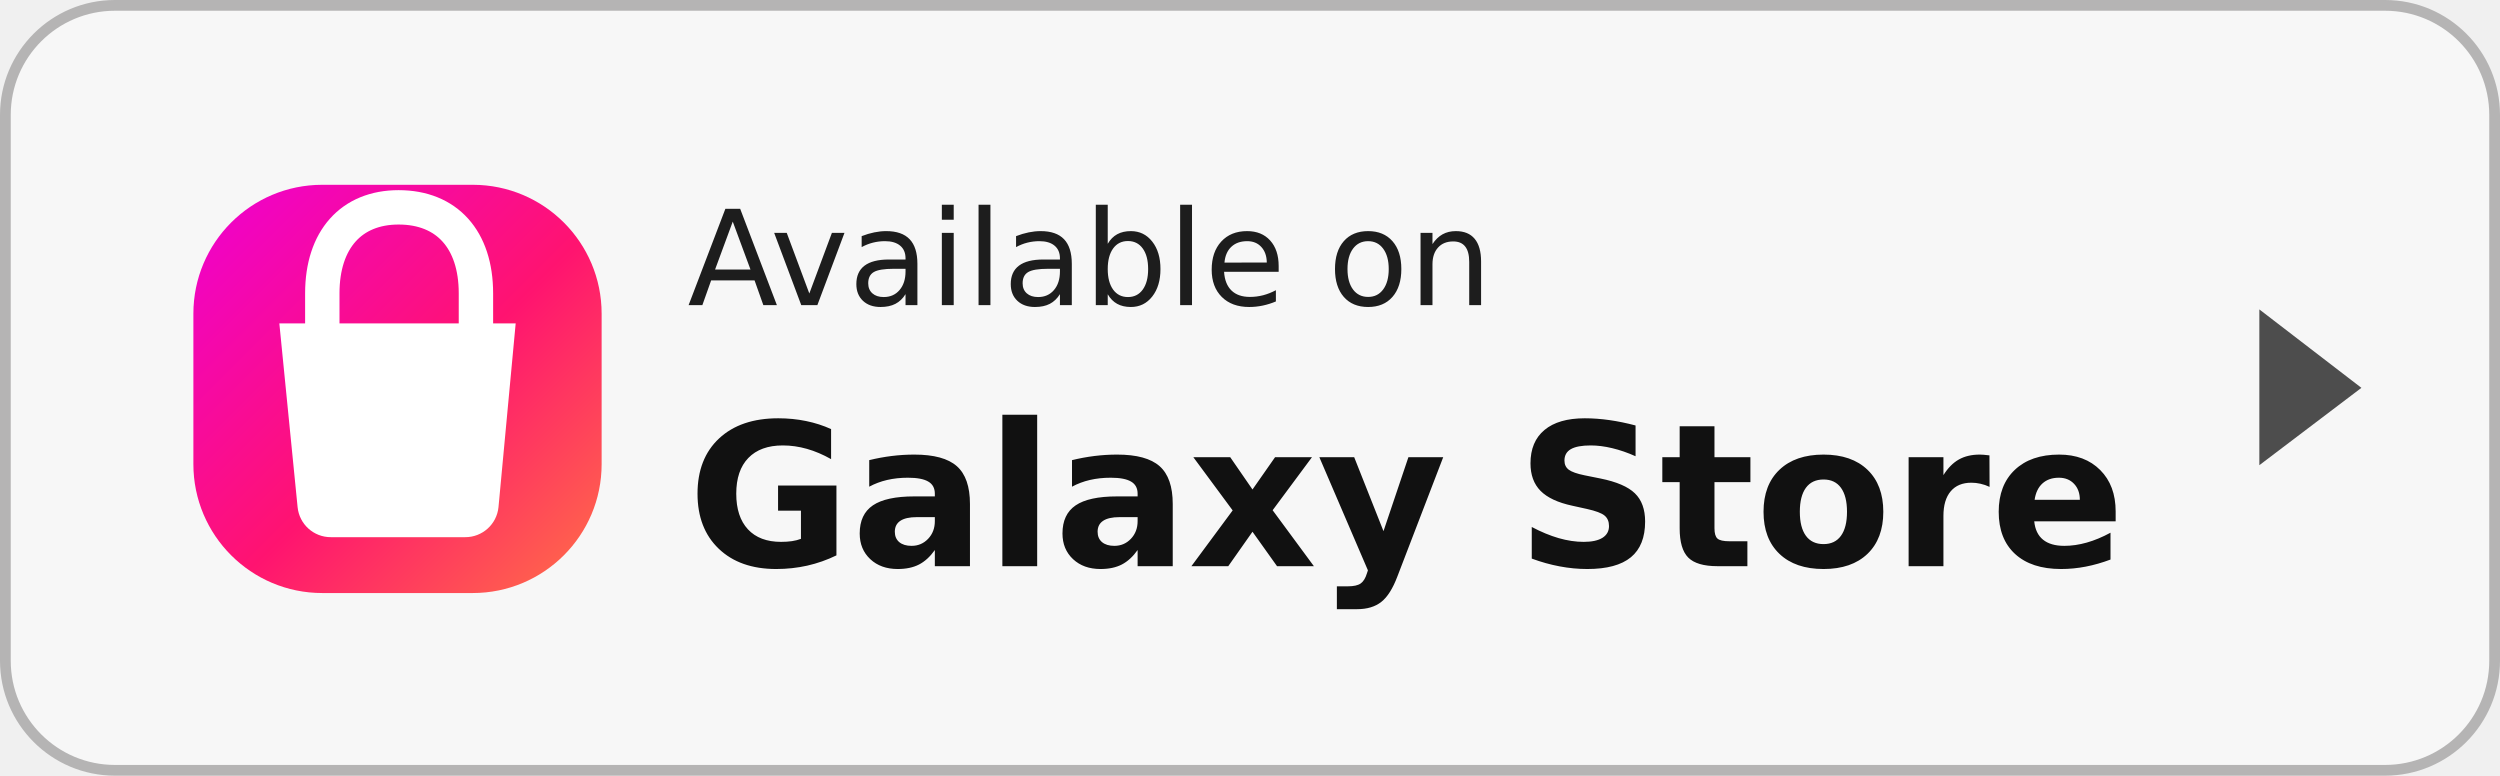
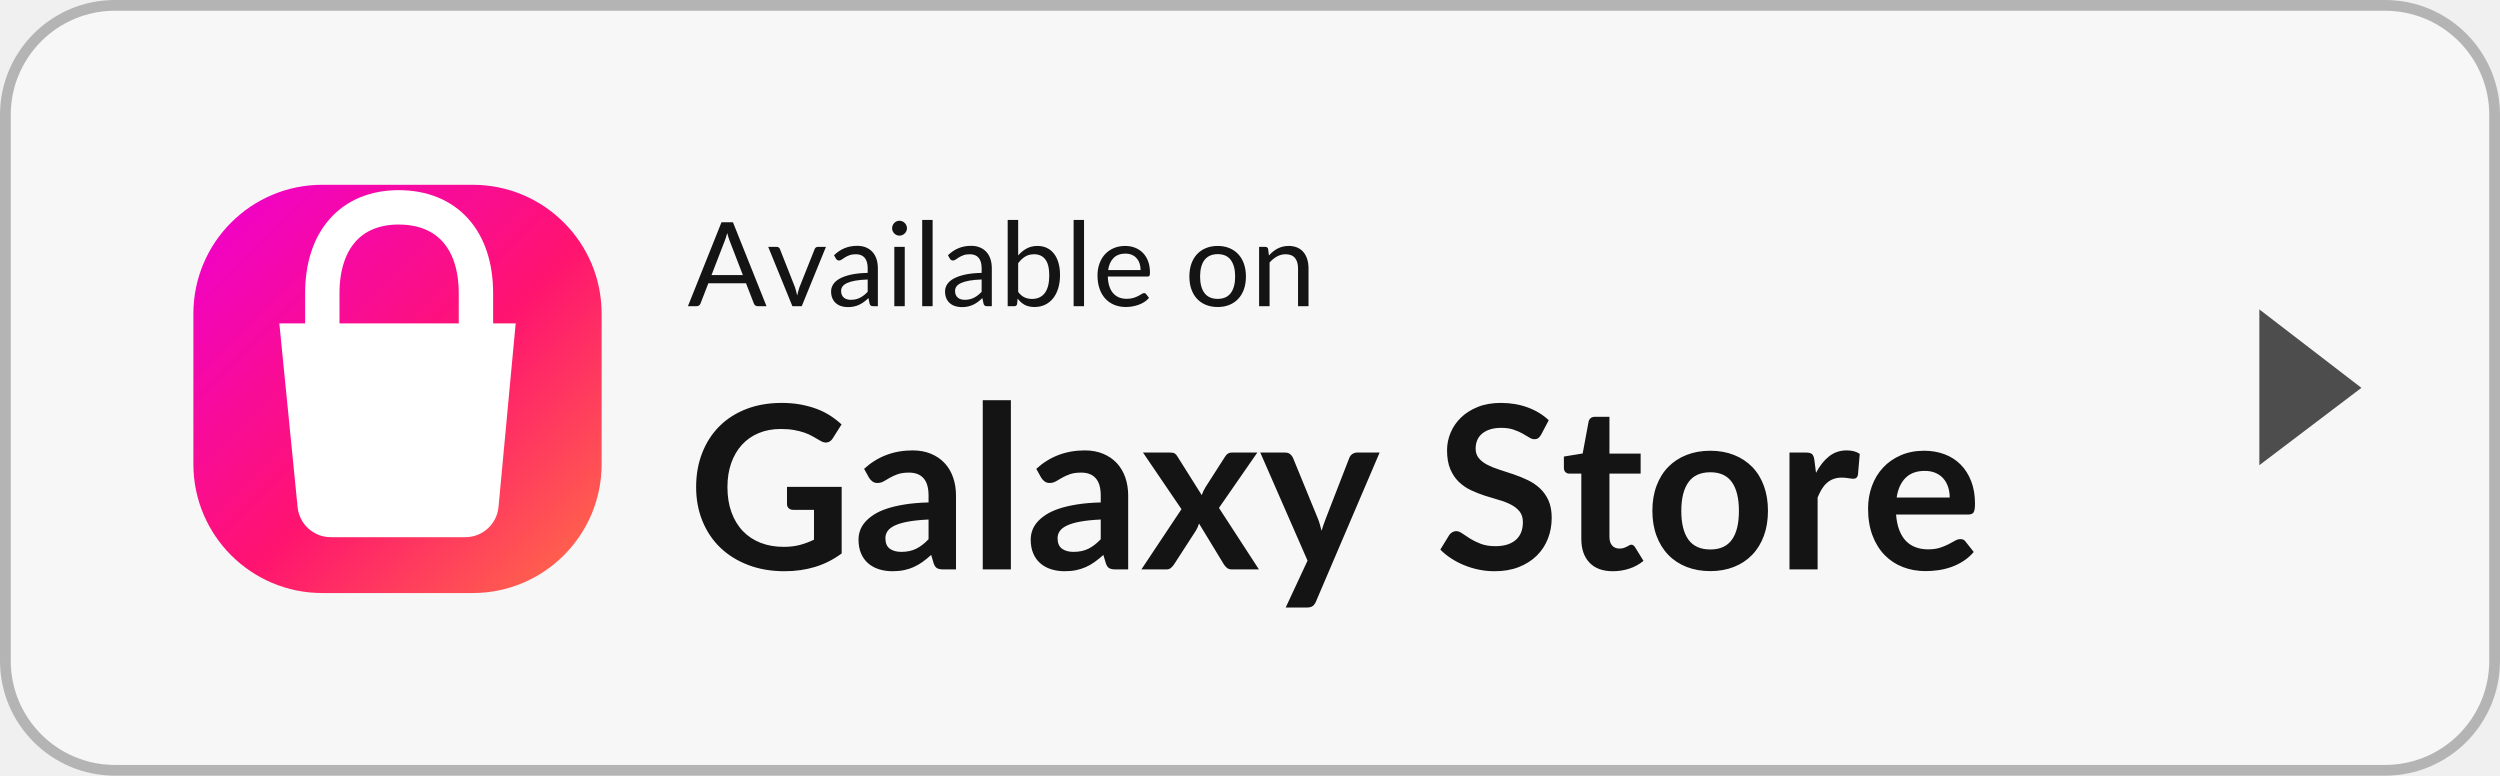
<svg xmlns="http://www.w3.org/2000/svg" width="232.7" height="72.2" viewBox="0 0 232.7 72.2" role="img" aria-label="Available on Galaxy Store" preserveAspectRatio="xMidYMid meet">
+   <rect x="0.5" y="0.5" width="231.7" height="71.2" rx="10.2" fill="#F7F7F7" stroke="#B5B4B4" stroke-width="1" />
  <defs>
    <linearGradient id="gxy" x1="0" y1="0" x2="1" y2="1">
      <stop stop-color="#ee00d3" />
      <stop offset=".54" stop-color="#ff1370" />
      <stop offset="1" stop-color="#ff7046" />
    </linearGradient>
  </defs>
-   <rect x="0.5" y="0.5" width="231.7" height="71.2" rx="10.2" fill="#F7F7F7" stroke="#B5B4B4" />
-   <path d="M210.3 28.8 L219.8 36.1 L210.3 43.3Z" fill="#4D4D4D" />
  <rect x="18" y="17.2" width="38" height="38" rx="12" fill="url(#gxy)" />
  <path d="M30 30.5v-3.2c0-5 2.7-8 7.1-8 4.5 0 7.2 3 7.2 8v3.2" fill="none" stroke="white" stroke-width="3.2" stroke-linecap="round" />
  <path d="M26 30.1H48l-1.6 17.1a3.1 3.1 0 0 1-3.1 2.8H30.8a3.1 3.1 0 0 1-3.1-2.8Z" fill="white" />
-   <path d="M4.205,7.772 L2.558,3.309 L5.856,3.309 L4.205,7.772 Z M3.519,8.967 L4.895,8.967 L8.312,0.000 L7.051,0.000 L6.235,2.300 L2.193,2.300 L1.376,0.000 L0.096,0.000 L3.519,8.967 Z M8.059,6.727 L9.229,6.727 L11.332,1.082 L13.434,6.727 L14.605,6.727 L12.081,0.000 L10.580,0.000 L8.059,6.727 Z M19.187,3.381 Q17.848,3.381 17.331,3.075 Q16.814,2.769 16.814,2.030 Q16.814,1.441 17.202,1.095 Q17.590,0.751 18.255,0.751 Q19.176,0.751 19.731,1.403 Q20.287,2.054 20.287,3.135 L20.287,3.381 L19.187,3.381 Z M21.392,3.838 L21.392,0.000 L20.287,0.000 L20.287,1.021 Q19.908,0.409 19.343,0.117 Q18.778,-0.175 17.961,-0.175 Q16.929,-0.175 16.318,0.406 Q15.709,0.986 15.709,1.958 Q15.709,3.092 16.468,3.669 Q17.229,4.245 18.736,4.245 L20.287,4.245 L20.287,4.355 Q20.287,5.118 19.785,5.535 Q19.283,5.952 18.376,5.952 Q17.800,5.952 17.252,5.814 Q16.706,5.675 16.203,5.399 L16.203,6.421 Q16.808,6.655 17.379,6.771 Q17.950,6.888 18.490,6.888 Q19.950,6.888 20.671,6.131 Q21.392,5.375 21.392,3.838 Z M23.667,6.727 L24.772,6.727 L24.772,0.000 L23.667,0.000 L23.667,6.727 Z M23.667,9.346 L24.772,9.346 L24.772,7.945 L23.667,7.945 L23.667,9.346 Z M27.084,9.346 L28.189,9.346 L28.189,0.000 L27.084,0.000 L27.084,9.346 Z M33.559,3.381 Q32.220,3.381 31.703,3.075 Q31.186,2.769 31.186,2.030 Q31.186,1.441 31.574,1.095 Q31.962,0.751 32.627,0.751 Q33.548,0.751 34.103,1.403 Q34.659,2.054 34.659,3.135 L34.659,3.381 L33.559,3.381 Z M35.764,3.838 L35.764,0.000 L34.659,0.000 L34.659,1.021 Q34.280,0.409 33.715,0.117 Q33.150,-0.175 32.333,-0.175 Q31.301,-0.175 30.690,0.406 Q30.081,0.986 30.081,1.958 Q30.081,3.092 30.840,3.669 Q31.601,4.245 33.108,4.245 L34.659,4.245 L34.659,4.355 Q34.659,5.118 34.157,5.535 Q33.655,5.952 32.748,5.952 Q32.172,5.952 31.624,5.814 Q31.078,5.675 30.575,5.399 L30.575,6.421 Q31.180,6.655 31.751,6.771 Q32.322,6.888 32.862,6.888 Q34.322,6.888 35.043,6.131 Q35.764,5.375 35.764,3.838 Z M42.869,3.358 Q42.869,4.576 42.367,5.270 Q41.865,5.964 40.989,5.964 Q40.111,5.964 39.609,5.270 Q39.108,4.576 39.108,3.358 Q39.108,2.139 39.609,1.445 Q40.111,0.751 40.989,0.751 Q41.865,0.751 42.367,1.445 Q42.869,2.139 42.869,3.358 Z M39.108,5.706 Q39.457,6.306 39.988,6.596 Q40.520,6.888 41.258,6.888 Q42.484,6.888 43.249,5.916 Q44.016,4.943 44.016,3.358 Q44.016,1.772 43.249,0.798 Q42.484,-0.175 41.258,-0.175 Q40.520,-0.175 39.988,0.117 Q39.457,0.409 39.108,1.009 L39.108,0.000 L37.997,0.000 L37.997,9.346 L39.108,9.346 L39.108,5.706 Z M45.847,9.346 L46.952,9.346 L46.952,0.000 L45.847,0.000 L45.847,9.346 Z M55.018,3.640 L55.018,3.100 L49.937,3.100 Q50.010,1.958 50.625,1.361 Q51.240,0.763 52.339,0.763 Q52.975,0.763 53.573,0.919 Q54.170,1.074 54.760,1.388 L54.760,0.342 Q54.165,0.090 53.540,-0.042 Q52.915,-0.175 52.274,-0.175 Q50.663,-0.175 49.723,0.761 Q48.783,1.699 48.783,3.298 Q48.783,4.949 49.675,5.917 Q50.567,6.888 52.081,6.888 Q53.438,6.888 54.228,6.014 Q55.018,5.141 55.018,3.640 Z M53.913,3.965 Q53.901,4.870 53.406,5.410 Q52.910,5.952 52.093,5.952 Q51.168,5.952 50.613,5.429 Q50.058,4.907 49.973,3.957 L53.913,3.965 Z M63.347,5.952 Q62.459,5.952 61.942,5.258 Q61.425,4.564 61.425,3.358 Q61.425,2.151 61.938,1.457 Q62.453,0.763 63.347,0.763 Q64.231,0.763 64.746,1.459 Q65.263,2.156 65.263,3.358 Q65.263,4.553 64.746,5.252 Q64.231,5.952 63.347,5.952 Z M63.347,6.888 Q64.789,6.888 65.611,5.950 Q66.436,5.014 66.436,3.358 Q66.436,1.707 65.611,0.765 Q64.789,-0.175 63.347,-0.175 Q61.900,-0.175 61.079,0.765 Q60.261,1.707 60.261,3.358 Q60.261,5.014 61.079,5.950 Q61.900,6.888 63.347,6.888 Z M73.859,4.061 L73.859,0.000 L72.754,0.000 L72.754,4.024 Q72.754,4.980 72.381,5.452 Q72.008,5.927 71.265,5.927 Q70.369,5.927 69.852,5.356 Q69.335,4.787 69.335,3.801 L69.335,0.000 L68.224,0.000 L68.224,6.727 L69.335,6.727 L69.335,5.681 Q69.733,6.288 70.269,6.588 Q70.807,6.888 71.511,6.888 Q72.669,6.888 73.263,6.171 Q73.859,5.454 73.859,4.061 Z" transform="translate(64.00 28.40) scale(1 -1)" fill="#1D1D1D" />
-   <path d="M13.856,1.006 Q12.552,0.371 11.149,0.052 Q9.746,-0.264 8.251,-0.264 Q4.872,-0.264 2.898,1.626 Q0.925,3.515 0.925,6.747 Q0.925,10.016 2.933,11.891 Q4.944,13.766 8.442,13.766 Q9.790,13.766 11.025,13.511 Q12.262,13.259 13.358,12.761 L13.358,9.964 Q12.227,10.604 11.109,10.920 Q9.990,11.239 8.865,11.239 Q6.785,11.239 5.657,10.074 Q4.530,8.912 4.530,6.747 Q4.530,4.602 5.617,3.431 Q6.703,2.263 8.703,2.263 Q9.248,2.263 9.715,2.330 Q10.181,2.400 10.552,2.545 L10.552,5.170 L8.422,5.170 L8.422,7.509 L13.856,7.509 L13.856,1.006 Z M21.328,4.565 Q20.313,4.565 19.800,4.220 Q19.290,3.878 19.290,3.205 Q19.290,2.591 19.702,2.240 Q20.116,1.892 20.850,1.892 Q21.763,1.892 22.389,2.547 Q23.015,3.205 23.015,4.194 L23.015,4.565 L21.328,4.565 Z M26.284,5.788 L26.284,0.000 L23.015,0.000 L23.015,1.504 Q22.362,0.580 21.545,0.156 Q20.731,-0.264 19.563,-0.264 Q17.986,-0.264 17.004,0.655 Q16.021,1.577 16.021,3.043 Q16.021,4.828 17.247,5.660 Q18.476,6.495 21.102,6.495 L23.015,6.495 L23.015,6.747 Q23.015,7.518 22.406,7.874 Q21.800,8.234 20.513,8.234 Q19.473,8.234 18.575,8.025 Q17.679,7.816 16.908,7.399 L16.908,9.871 Q17.951,10.126 19.001,10.257 Q20.053,10.387 21.102,10.387 Q23.846,10.387 25.064,9.306 Q26.284,8.225 26.284,5.788 Z M29.300,14.094 L32.540,14.094 L32.540,0.000 L29.300,0.000 L29.300,14.094 Z M40.202,4.565 Q39.188,4.565 38.675,4.220 Q38.165,3.878 38.165,3.205 Q38.165,2.591 38.576,2.240 Q38.991,1.892 39.724,1.892 Q40.637,1.892 41.263,2.547 Q41.889,3.205 41.889,4.194 L41.889,4.565 L40.202,4.565 Z M45.158,5.788 L45.158,0.000 L41.889,0.000 L41.889,1.504 Q41.237,0.580 40.419,0.156 Q39.605,-0.264 38.437,-0.264 Q36.860,-0.264 35.878,0.655 Q34.895,1.577 34.895,3.043 Q34.895,4.828 36.121,5.660 Q37.350,6.495 39.976,6.495 L41.889,6.495 L41.889,6.747 Q41.889,7.518 41.280,7.874 Q40.674,8.234 39.388,8.234 Q38.347,8.234 37.449,8.025 Q36.553,7.816 35.782,7.399 L35.782,9.871 Q36.826,10.126 37.875,10.257 Q38.927,10.387 39.976,10.387 Q42.720,10.387 43.938,9.306 Q45.158,8.225 45.158,5.788 Z M50.736,5.191 L47.076,10.144 L50.510,10.144 L52.582,7.138 L54.683,10.144 L58.118,10.144 L54.457,5.208 L58.297,0.000 L54.866,0.000 L52.582,3.205 L50.327,0.000 L46.896,0.000 L50.736,5.191 Z M58.805,10.144 L62.048,10.144 L64.775,3.260 L67.094,10.144 L70.334,10.144 L66.068,-0.959 Q65.427,-2.655 64.569,-3.327 Q63.714,-4.002 62.312,-4.002 L60.436,-4.002 L60.436,-1.875 L61.451,-1.875 Q62.274,-1.875 62.648,-1.611 Q63.025,-1.351 63.233,-0.669 L63.326,-0.388 L58.805,10.144 Z M88.238,13.097 L88.238,10.233 Q87.125,10.732 86.065,10.984 Q85.007,11.239 84.065,11.239 Q82.816,11.239 82.216,10.894 Q81.619,10.552 81.619,9.828 Q81.619,9.283 82.022,8.978 Q82.425,8.677 83.485,8.460 L84.969,8.161 Q87.224,7.706 88.175,6.782 Q89.128,5.860 89.128,4.156 Q89.128,1.921 87.801,0.829 Q86.473,-0.264 83.746,-0.264 Q82.462,-0.264 81.167,-0.017 Q79.871,0.226 78.576,0.707 L78.576,3.649 Q79.871,2.962 81.080,2.611 Q82.288,2.263 83.413,2.263 Q84.555,2.263 85.161,2.643 Q85.766,3.026 85.766,3.733 Q85.766,4.365 85.355,4.709 Q84.943,5.054 83.711,5.327 L82.361,5.625 Q80.332,6.060 79.393,7.011 Q78.457,7.961 78.457,9.573 Q78.457,11.593 79.761,12.679 Q81.065,13.766 83.511,13.766 Q84.627,13.766 85.804,13.598 Q86.981,13.430 88.238,13.097 Z M95.583,13.024 L95.583,10.144 L98.928,10.144 L98.928,7.825 L95.583,7.825 L95.583,3.524 Q95.583,2.817 95.864,2.568 Q96.146,2.319 96.980,2.319 L98.647,2.319 L98.647,0.000 L95.864,0.000 Q93.946,0.000 93.143,0.800 Q92.343,1.603 92.343,3.524 L92.343,7.825 L90.729,7.825 L90.729,10.144 L92.343,10.144 L92.343,13.024 L95.583,13.024 Z M105.737,8.068 Q104.659,8.068 104.093,7.295 Q103.528,6.521 103.528,5.063 Q103.528,3.605 104.093,2.829 Q104.659,2.055 105.737,2.055 Q106.797,2.055 107.357,2.829 Q107.919,3.605 107.919,5.063 Q107.919,6.521 107.357,7.295 Q106.797,8.068 105.737,8.068 Z M105.737,10.387 Q108.354,10.387 109.826,8.973 Q111.298,7.561 111.298,5.063 Q111.298,2.562 109.826,1.148 Q108.354,-0.264 105.737,-0.264 Q103.111,-0.264 101.630,1.148 Q100.149,2.562 100.149,5.063 Q100.149,7.561 101.630,8.973 Q103.111,10.387 105.737,10.387 Z M121.189,7.382 Q120.763,7.582 120.340,7.674 Q119.920,7.770 119.494,7.770 Q118.245,7.770 117.569,6.967 Q116.894,6.167 116.894,4.675 L116.894,0.000 L113.654,0.000 L113.654,10.144 L116.894,10.144 L116.894,8.477 Q117.520,9.474 118.329,9.929 Q119.140,10.387 120.273,10.387 Q120.436,10.387 120.624,10.372 Q120.815,10.361 121.178,10.314 L121.189,7.382 Z M132.925,5.098 L132.925,4.176 L125.346,4.176 Q125.462,3.034 126.169,2.463 Q126.876,1.892 128.143,1.892 Q129.166,1.892 130.238,2.197 Q131.313,2.501 132.446,3.116 L132.446,0.617 Q131.296,0.183 130.145,-0.041 Q128.995,-0.264 127.844,-0.264 Q125.091,-0.264 123.563,1.136 Q122.039,2.536 122.039,5.063 Q122.039,7.544 123.537,8.964 Q125.036,10.387 127.664,10.387 Q130.055,10.387 131.490,8.947 Q132.925,7.509 132.925,5.098 Z M129.592,6.176 Q129.592,7.100 129.053,7.666 Q128.514,8.234 127.644,8.234 Q126.702,8.234 126.114,7.703 Q125.526,7.173 125.381,6.176 L129.592,6.176 Z" transform="translate(64.00 52.70) scale(1 -1)" fill="#111111" />
+   <path fill="#141414" d="M69.145 25.601 67.919 22.423Q67.864 22.282 67.804 22.094Q67.744 21.905 67.69 21.693Q67.575 22.134 67.455 22.429L66.229 25.601ZM71.347 28.5H70.529Q70.387 28.5 70.3 28.429Q70.213 28.358 70.169 28.249L69.439 26.364H65.935L65.204 28.249Q65.172 28.347 65.079 28.424Q64.986 28.5 64.85 28.5H64.033L67.156 20.69H68.224ZM76.878 22.979 74.627 28.5H73.755L71.505 22.979H72.295Q72.415 22.979 72.491 23.039Q72.567 23.099 72.595 23.181L73.995 26.734Q74.061 26.936 74.11 27.127Q74.159 27.317 74.202 27.508Q74.246 27.317 74.295 27.127Q74.344 26.936 74.415 26.734L75.832 23.181Q75.865 23.094 75.941 23.036Q76.017 22.979 76.121 22.979ZM80.764 26.015Q80.094 26.037 79.622 26.121Q79.151 26.206 78.854 26.342Q78.557 26.478 78.423 26.663Q78.29 26.849 78.29 27.078Q78.29 27.296 78.361 27.454Q78.432 27.612 78.554 27.712Q78.677 27.813 78.843 27.86Q79.009 27.906 79.2 27.906Q79.456 27.906 79.669 27.854Q79.881 27.802 80.069 27.704Q80.257 27.606 80.429 27.47Q80.601 27.334 80.764 27.159ZM77.63 23.758Q78.088 23.317 78.617 23.099Q79.146 22.881 79.789 22.881Q80.252 22.881 80.612 23.034Q80.971 23.186 81.217 23.459Q81.462 23.731 81.587 24.118Q81.712 24.505 81.712 24.968V28.5H81.282Q81.14 28.5 81.064 28.454Q80.988 28.407 80.944 28.271L80.835 27.748Q80.617 27.95 80.41 28.105Q80.203 28.26 79.974 28.366Q79.745 28.473 79.486 28.53Q79.227 28.587 78.911 28.587Q78.59 28.587 78.306 28.497Q78.023 28.407 77.813 28.227Q77.603 28.048 77.481 27.772Q77.358 27.497 77.358 27.121Q77.358 26.794 77.538 26.492Q77.718 26.189 78.121 25.955Q78.524 25.721 79.173 25.571Q79.821 25.421 80.764 25.399V24.968Q80.764 24.325 80.486 23.996Q80.208 23.666 79.674 23.666Q79.314 23.666 79.072 23.756Q78.829 23.846 78.652 23.957Q78.475 24.069 78.347 24.159Q78.219 24.249 78.094 24.249Q77.996 24.249 77.925 24.197Q77.854 24.145 77.805 24.069ZM84.214 22.979V28.5H83.244V22.979ZM84.421 21.246Q84.421 21.388 84.364 21.51Q84.307 21.633 84.211 21.728Q84.116 21.824 83.988 21.878Q83.86 21.933 83.718 21.933Q83.576 21.933 83.454 21.878Q83.331 21.824 83.238 21.728Q83.146 21.633 83.091 21.51Q83.037 21.388 83.037 21.246Q83.037 21.104 83.091 20.976Q83.146 20.848 83.238 20.753Q83.331 20.657 83.454 20.603Q83.576 20.548 83.718 20.548Q83.86 20.548 83.988 20.603Q84.116 20.657 84.211 20.753Q84.307 20.848 84.364 20.976Q84.421 21.104 84.421 21.246ZM86.808 20.472V28.5H85.838V20.472ZM91.37 26.015Q90.7 26.037 90.228 26.121Q89.757 26.206 89.46 26.342Q89.163 26.478 89.029 26.663Q88.896 26.849 88.896 27.078Q88.896 27.296 88.966 27.454Q89.037 27.612 89.16 27.712Q89.283 27.813 89.449 27.86Q89.615 27.906 89.806 27.906Q90.062 27.906 90.274 27.854Q90.487 27.802 90.675 27.704Q90.863 27.606 91.035 27.47Q91.206 27.334 91.37 27.159ZM88.236 23.758Q88.694 23.317 89.223 23.099Q89.751 22.881 90.394 22.881Q90.858 22.881 91.217 23.034Q91.577 23.186 91.822 23.459Q92.067 23.731 92.193 24.118Q92.318 24.505 92.318 24.968V28.5H91.888Q91.746 28.5 91.67 28.454Q91.593 28.407 91.55 28.271L91.441 27.748Q91.223 27.95 91.016 28.105Q90.809 28.26 90.58 28.366Q90.351 28.473 90.092 28.53Q89.833 28.587 89.517 28.587Q89.195 28.587 88.912 28.497Q88.629 28.407 88.419 28.227Q88.209 28.048 88.086 27.772Q87.964 27.497 87.964 27.121Q87.964 26.794 88.143 26.492Q88.323 26.189 88.727 25.955Q89.13 25.721 89.778 25.571Q90.427 25.421 91.37 25.399V24.968Q91.37 24.325 91.092 23.996Q90.814 23.666 90.28 23.666Q89.92 23.666 89.678 23.756Q89.435 23.846 89.258 23.957Q89.081 24.069 88.953 24.159Q88.825 24.249 88.699 24.249Q88.601 24.249 88.53 24.197Q88.46 24.145 88.411 24.069ZM94.771 27.17Q95.038 27.53 95.357 27.677Q95.675 27.824 96.057 27.824Q96.836 27.824 97.25 27.274Q97.665 26.723 97.665 25.633Q97.665 24.62 97.297 24.143Q96.929 23.666 96.248 23.666Q95.773 23.666 95.422 23.884Q95.07 24.102 94.771 24.5ZM94.771 23.775Q95.12 23.372 95.558 23.132Q95.997 22.892 96.569 22.892Q97.054 22.892 97.444 23.077Q97.834 23.263 98.106 23.614Q98.379 23.966 98.523 24.467Q98.667 24.968 98.667 25.595Q98.667 26.265 98.504 26.816Q98.34 27.366 98.033 27.756Q97.725 28.146 97.283 28.361Q96.842 28.576 96.291 28.576Q95.746 28.576 95.373 28.372Q95 28.168 94.722 27.791L94.673 28.293Q94.629 28.5 94.422 28.5H93.795V20.472H94.771ZM100.902 20.472V28.5H99.932V20.472ZM106.167 25.137Q106.167 24.799 106.071 24.519Q105.976 24.238 105.793 24.034Q105.611 23.829 105.349 23.718Q105.088 23.606 104.755 23.606Q104.058 23.606 103.651 24.012Q103.245 24.418 103.147 25.137ZM106.951 27.726Q106.772 27.944 106.521 28.105Q106.27 28.266 105.984 28.369Q105.698 28.473 105.393 28.525Q105.088 28.576 104.788 28.576Q104.216 28.576 103.733 28.383Q103.251 28.189 102.899 27.816Q102.548 27.443 102.352 26.892Q102.155 26.342 102.155 25.628Q102.155 25.05 102.333 24.549Q102.51 24.047 102.842 23.679Q103.175 23.312 103.654 23.102Q104.134 22.892 104.733 22.892Q105.229 22.892 105.652 23.058Q106.074 23.224 106.382 23.538Q106.69 23.851 106.864 24.312Q107.039 24.772 107.039 25.361Q107.039 25.59 106.99 25.666Q106.941 25.742 106.804 25.742H103.115Q103.131 26.265 103.259 26.652Q103.387 27.039 103.616 27.298Q103.845 27.557 104.161 27.685Q104.477 27.813 104.87 27.813Q105.235 27.813 105.499 27.729Q105.763 27.644 105.954 27.546Q106.145 27.448 106.273 27.364Q106.401 27.279 106.494 27.279Q106.614 27.279 106.679 27.372ZM113.344 22.892Q113.949 22.892 114.434 23.094Q114.919 23.295 115.263 23.666Q115.606 24.036 115.789 24.562Q115.971 25.088 115.971 25.737Q115.971 26.391 115.789 26.914Q115.606 27.437 115.263 27.808Q114.919 28.178 114.434 28.377Q113.949 28.576 113.344 28.576Q112.734 28.576 112.246 28.377Q111.758 28.178 111.415 27.808Q111.072 27.437 110.889 26.914Q110.707 26.391 110.707 25.737Q110.707 25.088 110.889 24.562Q111.072 24.036 111.415 23.666Q111.758 23.295 112.246 23.094Q112.734 22.892 113.344 22.892ZM113.344 27.819Q114.162 27.819 114.565 27.271Q114.968 26.723 114.968 25.742Q114.968 24.756 114.565 24.205Q114.162 23.655 113.344 23.655Q112.93 23.655 112.622 23.797Q112.314 23.938 112.11 24.205Q111.906 24.472 111.805 24.862Q111.704 25.252 111.704 25.742Q111.704 26.723 112.11 27.271Q112.516 27.819 113.344 27.819ZM118.113 23.78Q118.293 23.579 118.495 23.415Q118.696 23.252 118.922 23.134Q119.149 23.017 119.402 22.955Q119.655 22.892 119.95 22.892Q120.402 22.892 120.748 23.042Q121.094 23.192 121.326 23.467Q121.557 23.742 121.677 24.129Q121.797 24.516 121.797 24.985V28.5H120.822V24.985Q120.822 24.358 120.536 24.012Q120.249 23.666 119.666 23.666Q119.236 23.666 118.862 23.873Q118.489 24.08 118.173 24.434V28.5H117.197V22.979H117.781Q117.988 22.979 118.037 23.181Z" />
+   <path fill="#141414" d="M78.342 45.315V51.516Q77.176 52.375 75.856 52.772Q74.536 53.17 73.031 53.17Q71.155 53.17 69.634 52.587Q68.113 52.004 67.037 50.965Q65.961 49.926 65.378 48.484Q64.795 47.043 64.795 45.336Q64.795 43.608 65.357 42.167Q65.919 40.725 66.952 39.686Q67.986 38.648 69.459 38.075Q70.932 37.503 72.766 37.503Q73.699 37.503 74.51 37.651Q75.321 37.8 76.015 38.059Q76.709 38.319 77.282 38.69Q77.854 39.061 78.331 39.506L77.515 40.799Q77.324 41.107 77.017 41.176Q76.709 41.245 76.349 41.022Q75.999 40.821 75.649 40.619Q75.3 40.418 74.87 40.269Q74.441 40.121 73.906 40.026Q73.37 39.93 72.671 39.93Q71.537 39.93 70.62 40.312Q69.703 40.693 69.056 41.404Q68.41 42.114 68.06 43.11Q67.71 44.107 67.71 45.336Q67.71 46.651 68.086 47.684Q68.463 48.718 69.146 49.433Q69.83 50.149 70.795 50.525Q71.759 50.901 72.946 50.901Q73.794 50.901 74.462 50.721Q75.13 50.541 75.766 50.233V47.456H73.837Q73.561 47.456 73.407 47.303Q73.254 47.149 73.254 46.926V45.315ZM86.43 48.357Q85.295 48.41 84.522 48.553Q83.748 48.696 83.281 48.919Q82.815 49.142 82.614 49.438Q82.412 49.735 82.412 50.085Q82.412 50.774 82.82 51.071Q83.228 51.368 83.886 51.368Q84.691 51.368 85.279 51.076Q85.868 50.785 86.43 50.191ZM80.43 43.64Q82.306 41.923 84.946 41.923Q85.9 41.923 86.652 42.236Q87.405 42.548 87.924 43.105Q88.444 43.661 88.714 44.435Q88.984 45.209 88.984 46.131V53.0H87.797Q87.426 53.0 87.225 52.889Q87.023 52.777 86.907 52.438L86.673 51.654Q86.26 52.025 85.868 52.306Q85.476 52.587 85.052 52.777Q84.628 52.968 84.145 53.069Q83.663 53.17 83.08 53.17Q82.391 53.17 81.808 52.984Q81.225 52.799 80.801 52.428Q80.377 52.057 80.144 51.505Q79.911 50.954 79.911 50.223Q79.911 49.809 80.048 49.401Q80.186 48.993 80.499 48.622Q80.812 48.251 81.31 47.923Q81.808 47.594 82.534 47.35Q83.26 47.106 84.225 46.953Q85.189 46.799 86.43 46.767V46.131Q86.43 45.039 85.963 44.515Q85.497 43.99 84.617 43.99Q83.981 43.99 83.562 44.138Q83.144 44.287 82.826 44.472Q82.508 44.658 82.248 44.806Q81.988 44.955 81.67 44.955Q81.395 44.955 81.204 44.811Q81.013 44.668 80.896 44.478ZM94.093 37.248V53.0H91.475V37.248ZM102.457 48.357Q101.323 48.41 100.549 48.553Q99.775 48.696 99.309 48.919Q98.842 49.142 98.641 49.438Q98.439 49.735 98.439 50.085Q98.439 50.774 98.847 51.071Q99.256 51.368 99.913 51.368Q100.718 51.368 101.307 51.076Q101.895 50.785 102.457 50.191ZM96.457 43.64Q98.333 41.923 100.973 41.923Q101.927 41.923 102.679 42.236Q103.432 42.548 103.951 43.105Q104.471 43.661 104.741 44.435Q105.011 45.209 105.011 46.131V53.0H103.824Q103.453 53.0 103.252 52.889Q103.05 52.777 102.934 52.438L102.701 51.654Q102.287 52.025 101.895 52.306Q101.503 52.587 101.079 52.777Q100.655 52.968 100.172 53.069Q99.69 53.17 99.107 53.17Q98.418 53.17 97.835 52.984Q97.252 52.799 96.828 52.428Q96.404 52.057 96.171 51.505Q95.938 50.954 95.938 50.223Q95.938 49.809 96.076 49.401Q96.213 48.993 96.526 48.622Q96.839 48.251 97.337 47.923Q97.835 47.594 98.561 47.35Q99.287 47.106 100.252 46.953Q101.217 46.799 102.457 46.767V46.131Q102.457 45.039 101.99 44.515Q101.524 43.99 100.644 43.99Q100.008 43.99 99.589 44.138Q99.171 44.287 98.853 44.472Q98.535 44.658 98.275 44.806Q98.015 44.955 97.697 44.955Q97.422 44.955 97.231 44.811Q97.04 44.668 96.924 44.478ZM117.18 53.0H114.657Q114.371 53.0 114.196 52.852Q114.021 52.703 113.905 52.512L111.605 48.728Q111.552 48.908 111.483 49.067Q111.414 49.226 111.329 49.364L109.294 52.512Q109.177 52.693 109.008 52.846Q108.838 53.0 108.584 53.0H106.241L109.972 47.393L106.389 42.124H108.912Q109.198 42.124 109.336 42.204Q109.474 42.283 109.58 42.464L111.859 46.089Q111.976 45.728 112.188 45.379L114.021 42.517Q114.255 42.124 114.626 42.124H117.032L113.46 47.276ZM128.416 42.124 122.491 55.989Q122.374 56.265 122.189 56.408Q122.003 56.551 121.622 56.551H119.671L121.706 52.184L117.307 42.124H119.608Q119.915 42.124 120.09 42.273Q120.265 42.421 120.35 42.612L122.66 48.251Q122.777 48.537 122.856 48.824Q122.936 49.11 123.01 49.407Q123.106 49.11 123.201 48.818Q123.296 48.527 123.413 48.241L125.597 42.612Q125.681 42.4 125.877 42.262Q126.074 42.124 126.317 42.124ZM143.447 40.46Q143.32 40.683 143.177 40.784Q143.034 40.884 142.822 40.884Q142.599 40.884 142.339 40.72Q142.08 40.556 141.719 40.354Q141.359 40.153 140.876 39.989Q140.394 39.824 139.737 39.824Q139.143 39.824 138.698 39.967Q138.253 40.11 137.951 40.365Q137.649 40.619 137.5 40.974Q137.352 41.329 137.352 41.753Q137.352 42.294 137.654 42.654Q137.956 43.015 138.454 43.269Q138.953 43.524 139.589 43.725Q140.225 43.926 140.892 44.154Q141.56 44.382 142.196 44.684Q142.832 44.986 143.33 45.448Q143.829 45.909 144.131 46.576Q144.433 47.244 144.433 48.198Q144.433 49.237 144.078 50.143Q143.723 51.05 143.039 51.723Q142.355 52.396 141.369 52.783Q140.384 53.17 139.112 53.17Q138.38 53.17 137.67 53.026Q136.96 52.883 136.308 52.618Q135.656 52.353 135.084 51.982Q134.511 51.611 134.066 51.156L134.903 49.788Q135.009 49.64 135.179 49.539Q135.349 49.438 135.539 49.438Q135.804 49.438 136.112 49.656Q136.419 49.873 136.843 50.138Q137.267 50.403 137.834 50.62Q138.401 50.838 139.196 50.838Q140.415 50.838 141.083 50.26Q141.751 49.682 141.751 48.601Q141.751 47.997 141.449 47.615Q141.147 47.234 140.649 46.974Q140.15 46.714 139.514 46.534Q138.878 46.354 138.221 46.142Q137.564 45.93 136.928 45.633Q136.292 45.336 135.794 44.859Q135.296 44.382 134.993 43.667Q134.691 42.951 134.691 41.902Q134.691 41.064 135.025 40.269Q135.359 39.474 135.995 38.86Q136.631 38.245 137.564 37.874Q138.497 37.503 139.705 37.503Q141.062 37.503 142.207 37.927Q143.352 38.351 144.157 39.114ZM150.125 53.17Q148.705 53.17 147.947 52.369Q147.189 51.569 147.189 50.159V44.085H146.076Q145.864 44.085 145.715 43.948Q145.567 43.81 145.567 43.534V42.495L147.316 42.209L147.867 39.241Q147.92 39.029 148.069 38.913Q148.217 38.796 148.45 38.796H149.807V42.22H152.711V44.085H149.807V49.979Q149.807 50.488 150.056 50.774Q150.305 51.06 150.74 51.06Q150.984 51.06 151.148 51.002Q151.312 50.944 151.434 50.88Q151.556 50.816 151.651 50.758Q151.747 50.7 151.842 50.7Q151.959 50.7 152.033 50.758Q152.107 50.816 152.192 50.933L152.976 52.205Q152.404 52.682 151.662 52.926Q150.92 53.17 150.125 53.17ZM159.199 41.955Q160.407 41.955 161.398 42.347Q162.389 42.739 163.094 43.46Q163.799 44.181 164.181 45.22Q164.562 46.258 164.562 47.541Q164.562 48.834 164.181 49.873Q163.799 50.912 163.094 51.643Q162.389 52.375 161.398 52.767Q160.407 53.159 159.199 53.159Q157.98 53.159 156.983 52.767Q155.987 52.375 155.282 51.643Q154.577 50.912 154.19 49.873Q153.803 48.834 153.803 47.541Q153.803 46.258 154.19 45.22Q154.577 44.181 155.282 43.46Q155.987 42.739 156.983 42.347Q157.98 41.955 159.199 41.955ZM159.199 51.145Q160.555 51.145 161.207 50.233Q161.859 49.322 161.859 47.562Q161.859 45.803 161.207 44.88Q160.555 43.958 159.199 43.958Q157.821 43.958 157.158 44.886Q156.496 45.813 156.496 47.562Q156.496 49.311 157.158 50.228Q157.821 51.145 159.199 51.145ZM169.035 44.011Q169.544 43.036 170.244 42.48Q170.943 41.923 171.897 41.923Q172.65 41.923 173.106 42.252L172.936 44.213Q172.883 44.403 172.783 44.483Q172.682 44.562 172.512 44.562Q172.353 44.562 172.041 44.509Q171.728 44.456 171.431 44.456Q170.996 44.456 170.657 44.584Q170.318 44.711 170.048 44.949Q169.777 45.188 169.571 45.527Q169.364 45.866 169.184 46.301V53.0H166.566V42.124H168.103Q168.505 42.124 168.664 42.267Q168.823 42.411 168.876 42.782ZM181.48 46.311Q181.48 45.803 181.337 45.352Q181.194 44.902 180.907 44.562Q180.621 44.223 180.181 44.027Q179.741 43.831 179.158 43.831Q178.024 43.831 177.372 44.478Q176.72 45.124 176.54 46.311ZM176.487 47.891Q176.551 48.728 176.784 49.338Q177.017 49.947 177.399 50.345Q177.78 50.742 178.305 50.938Q178.83 51.134 179.466 51.134Q180.102 51.134 180.563 50.986Q181.024 50.838 181.368 50.657Q181.713 50.477 181.973 50.329Q182.232 50.18 182.476 50.18Q182.805 50.18 182.964 50.424L183.716 51.378Q183.282 51.887 182.741 52.231Q182.201 52.576 181.612 52.783Q181.024 52.989 180.415 53.074Q179.805 53.159 179.233 53.159Q178.098 53.159 177.123 52.783Q176.148 52.406 175.427 51.67Q174.706 50.933 174.293 49.846Q173.88 48.76 173.88 47.329Q173.88 46.216 174.24 45.236Q174.6 44.255 175.274 43.529Q175.947 42.803 176.917 42.379Q177.886 41.955 179.105 41.955Q180.134 41.955 181.003 42.283Q181.872 42.612 182.497 43.243Q183.123 43.873 183.478 44.79Q183.833 45.707 183.833 46.884Q183.833 47.477 183.706 47.684Q183.579 47.891 183.218 47.891Z" />
+   <path d="M210.3 28.8 219.8 36.1 210.3 43.3Z" fill="#4D4D4D" />
</svg>
